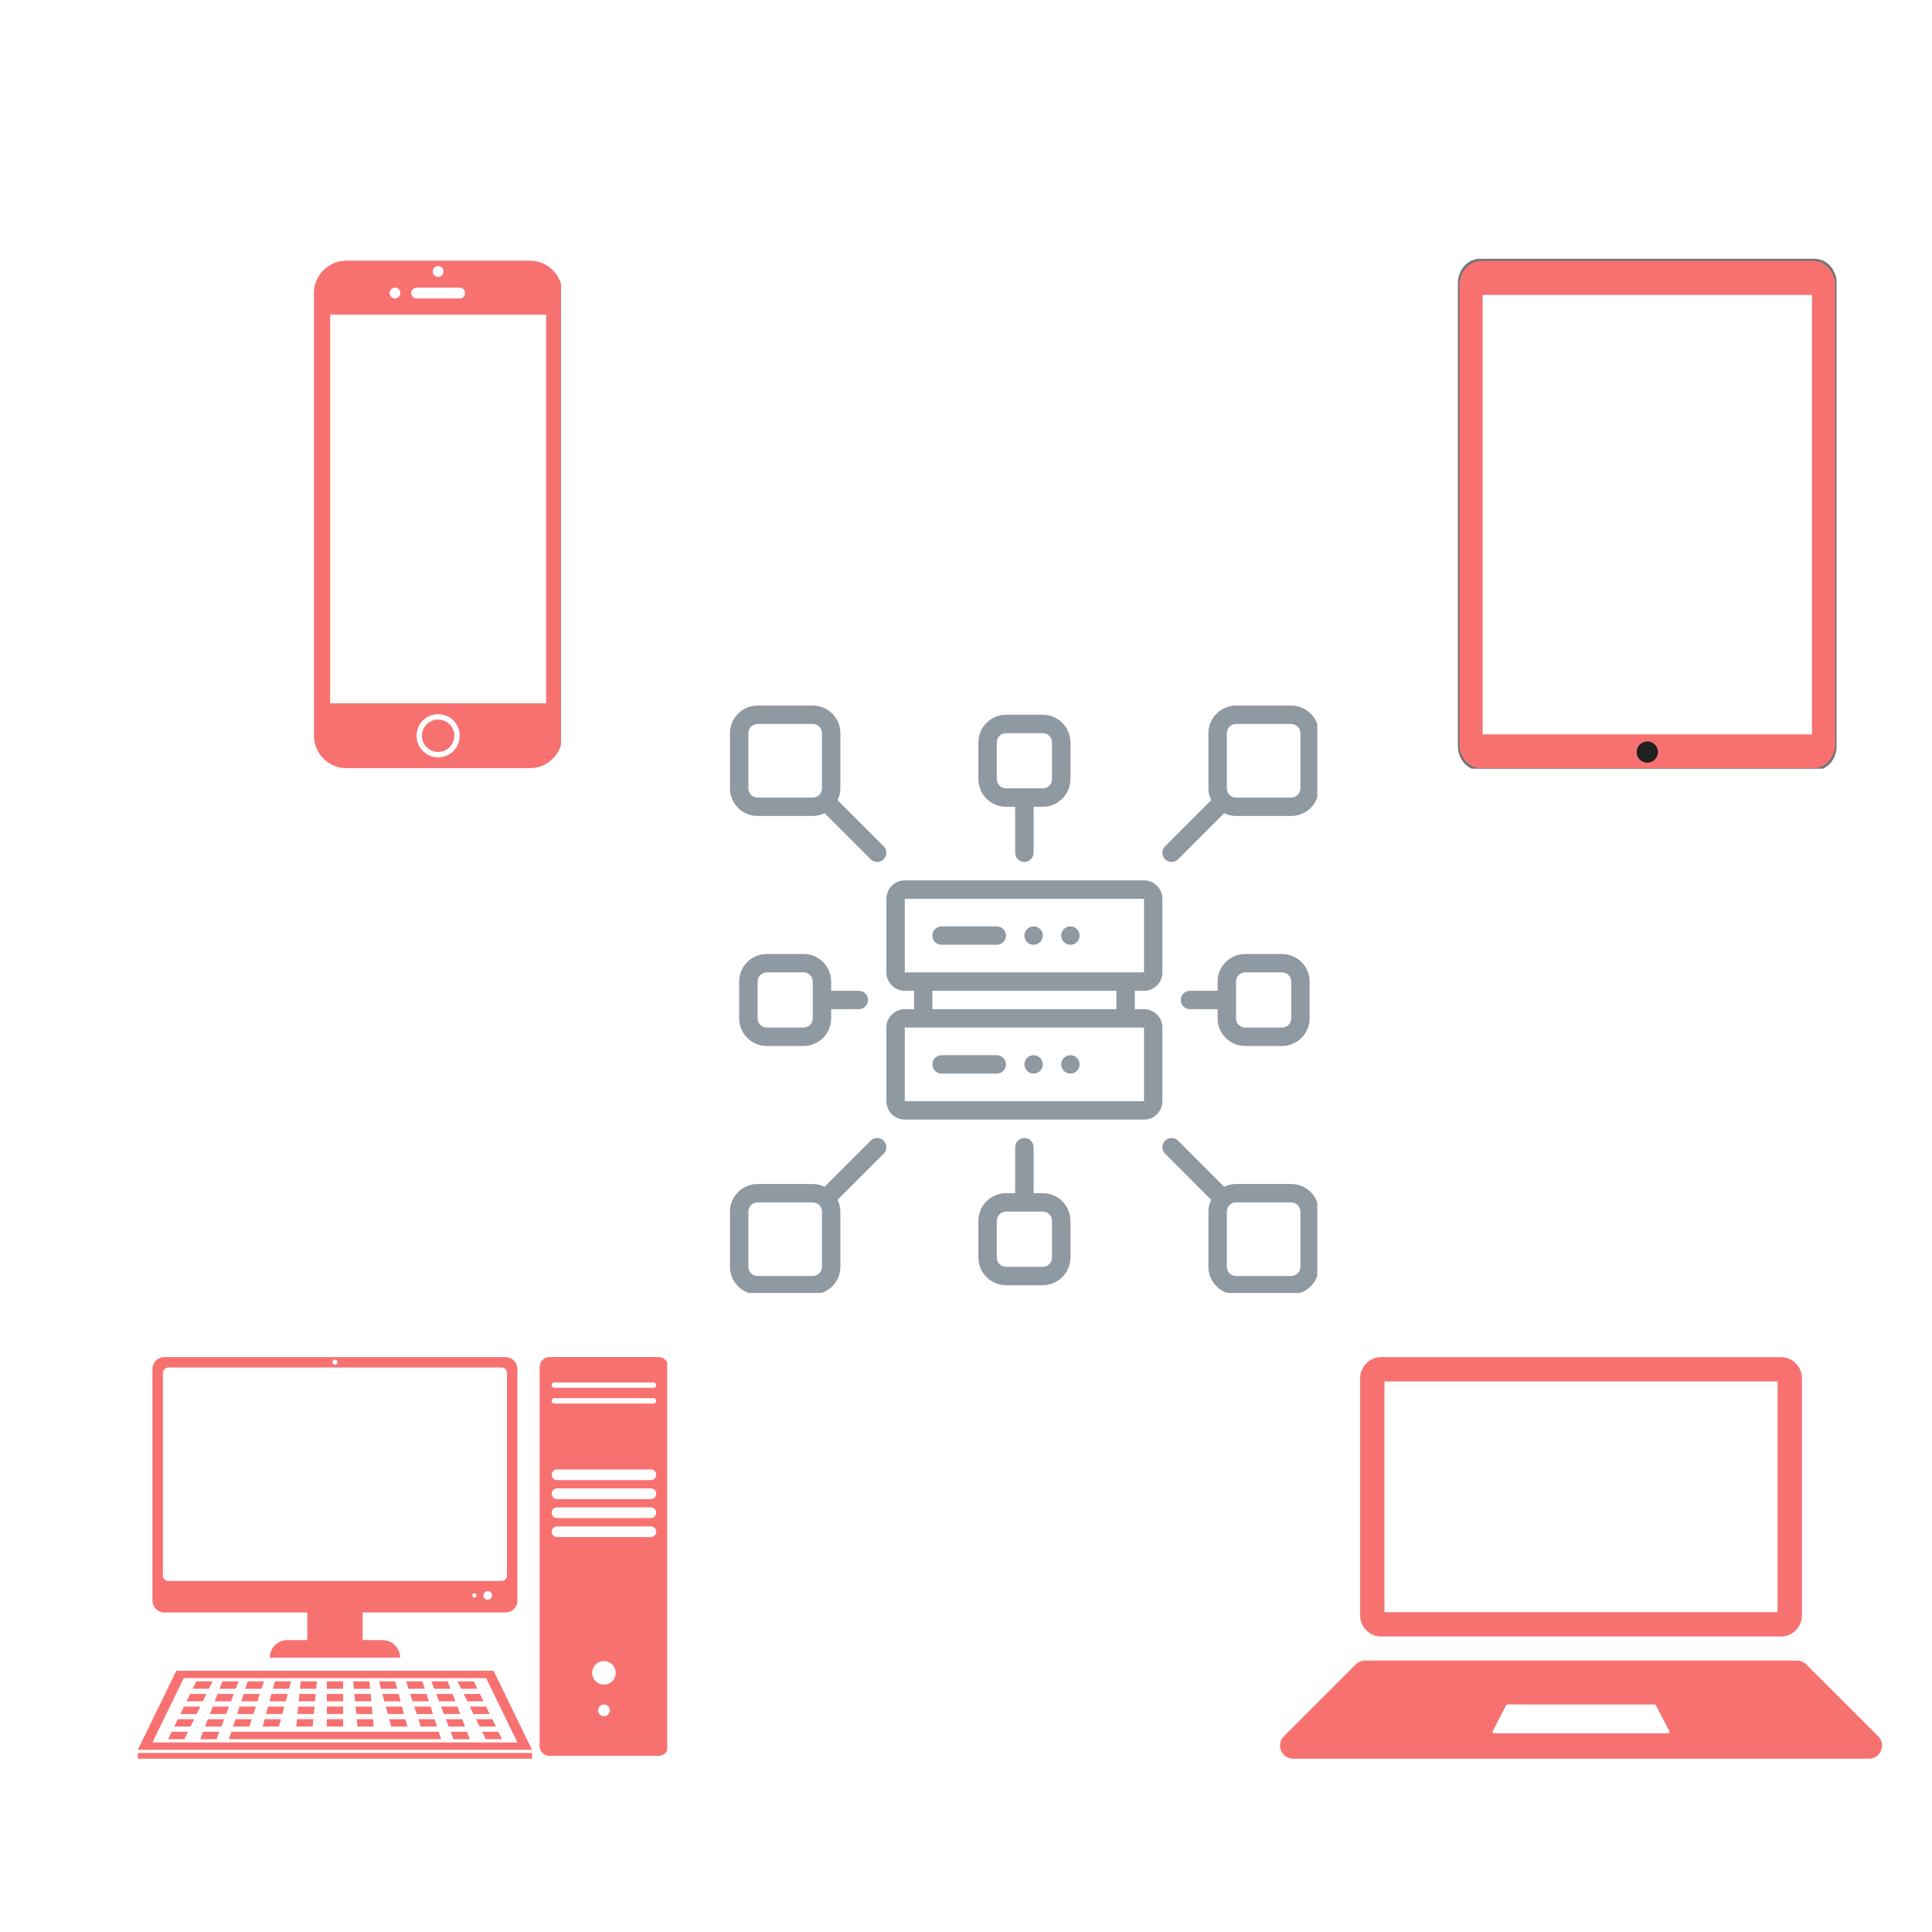
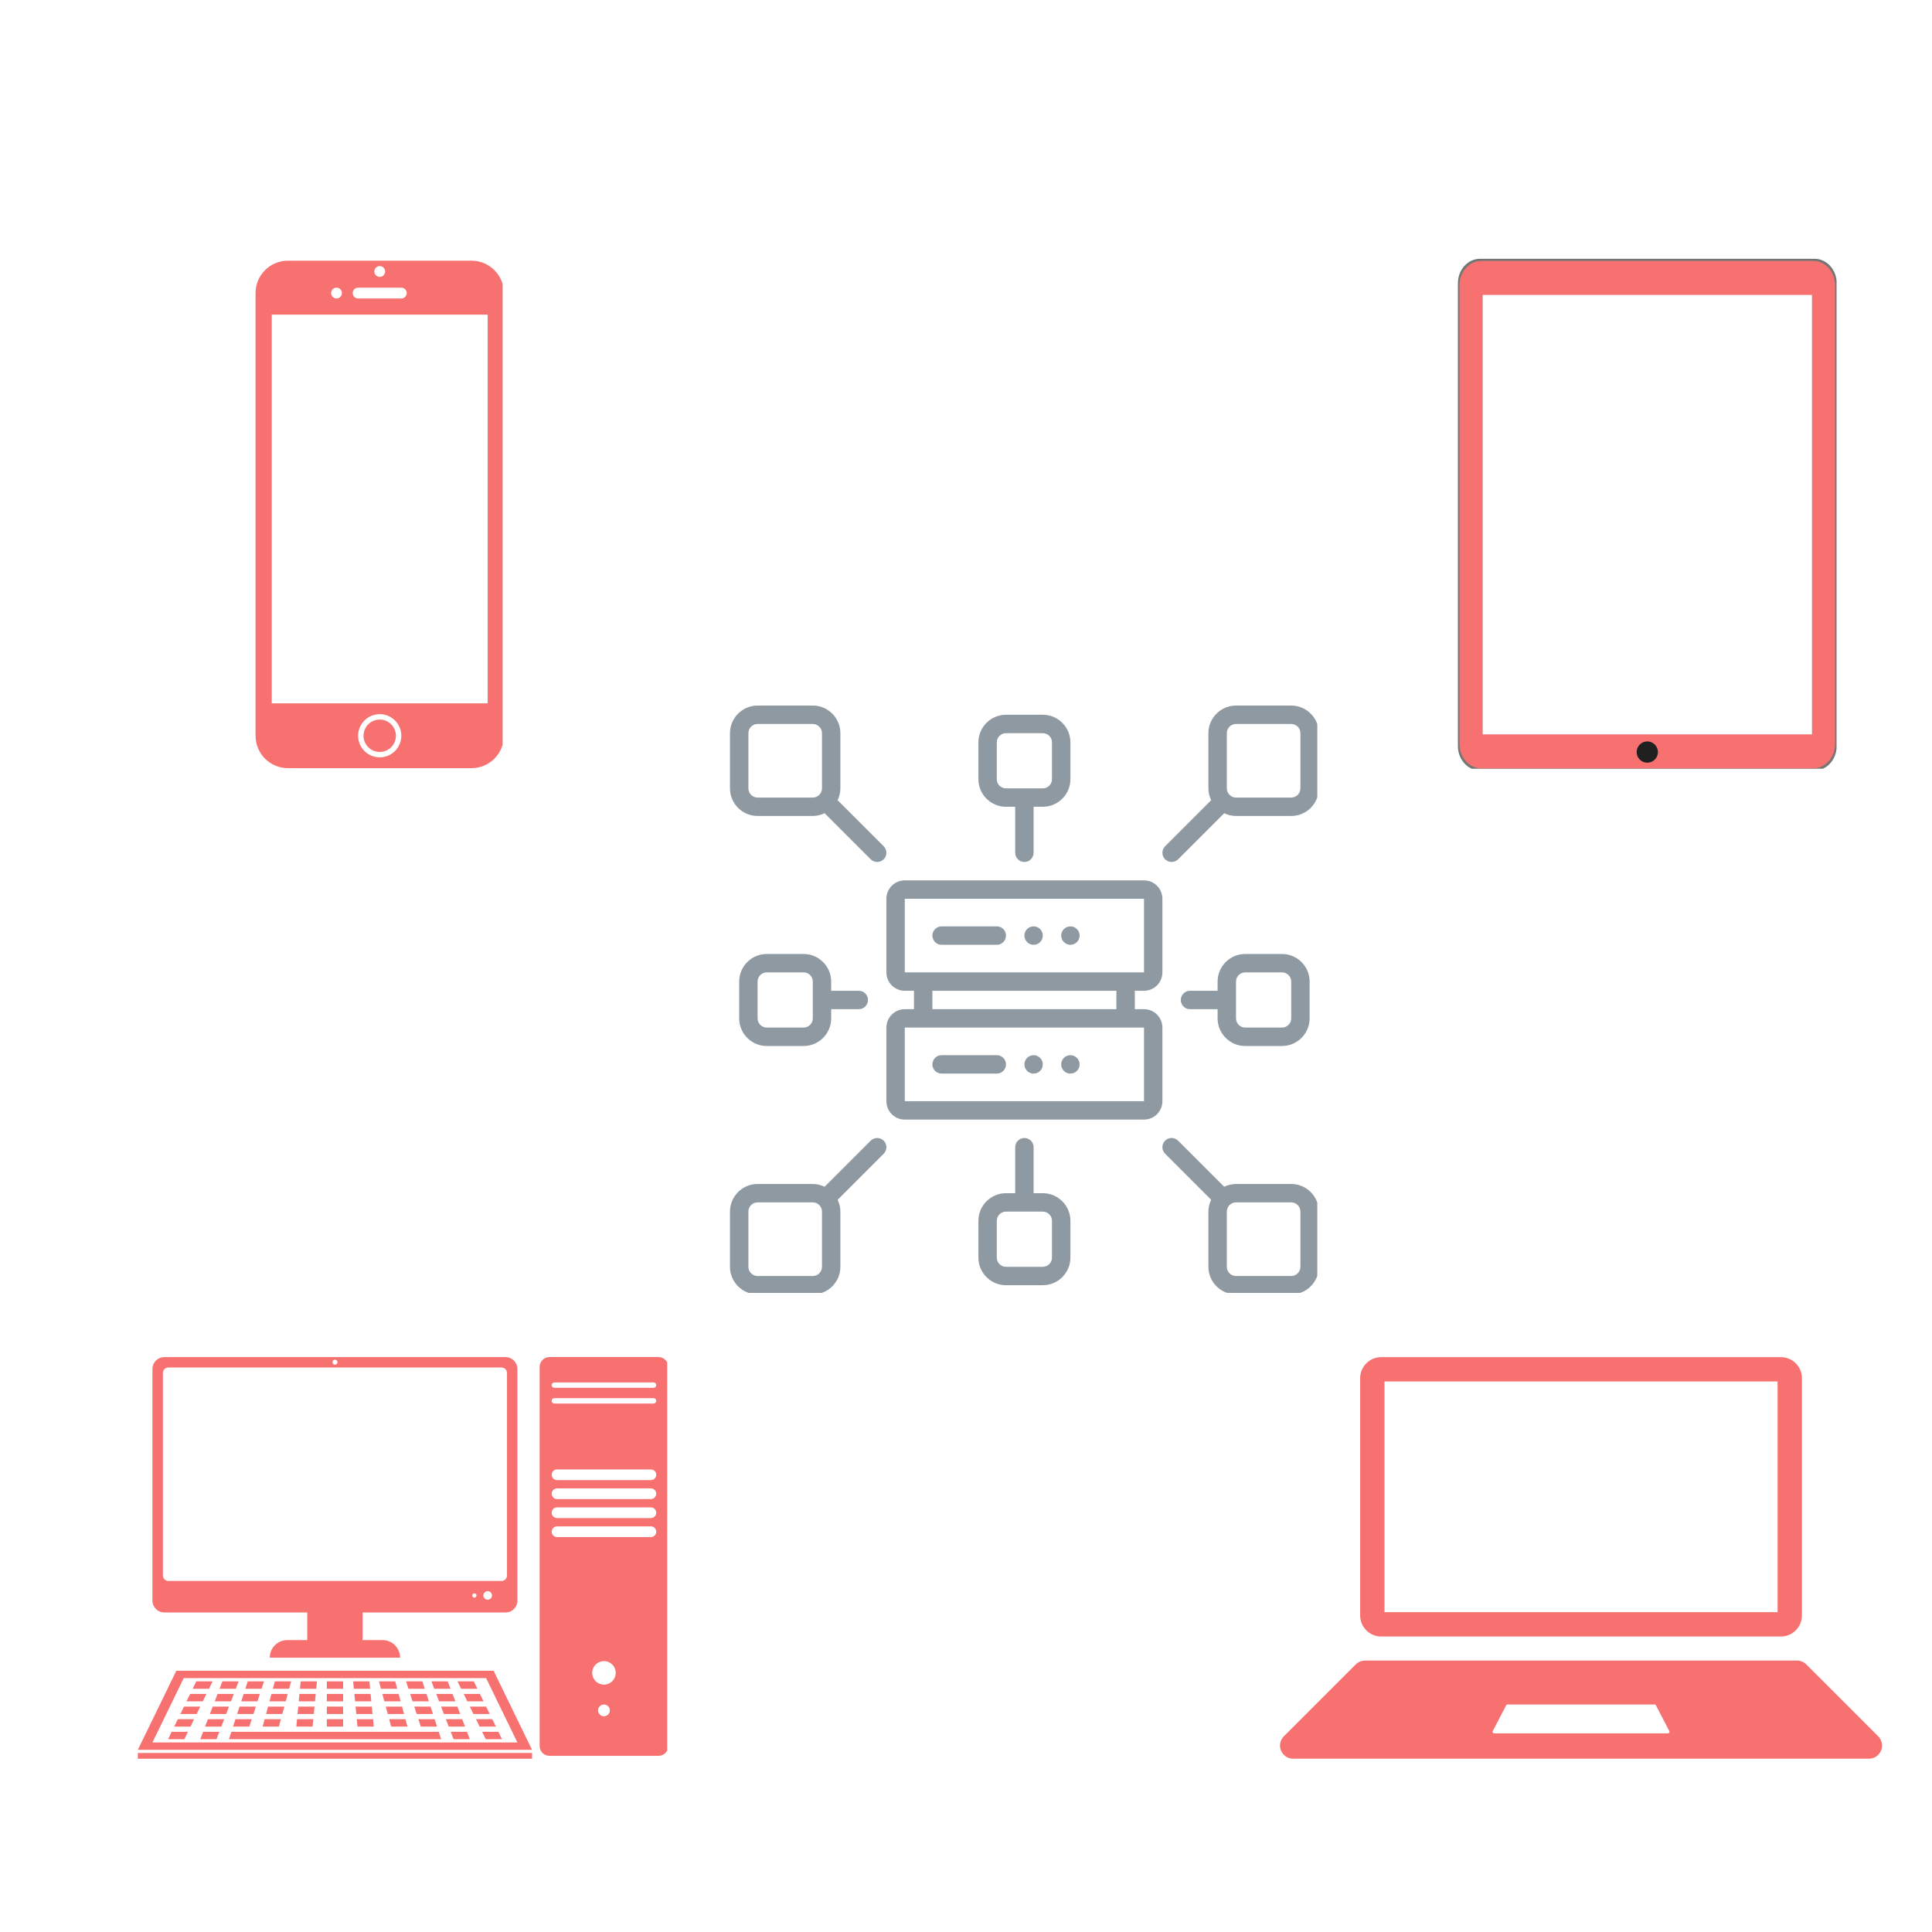
<svg xmlns="http://www.w3.org/2000/svg" width="500" zoomAndPan="magnify" viewBox="0 0 375 375" height="500" preserveAspectRatio="xMidYMid meet" version="1.0">
  <defs>
-     <clipPath id="b339b49dbb">
+     <clipPath id="5ba8b19c1f">
      <path d="M 248.453 322.078 L 365.301 322.078 L 365.301 341.359 L 248.453 341.359 Z M 248.453 322.078 " clip-rule="nonzero" />
    </clipPath>
-     <clipPath id="903072b20a">
+     <clipPath id="c15771f3ea">
      <path d="M 264 263.391 L 350 263.391 L 350 318 L 264 318 Z M 264 263.391 " clip-rule="nonzero" />
    </clipPath>
-     <clipPath id="e52092196c">
-       <path d="M 60.898 50.215 L 108.898 50.215 L 108.898 149.215 L 60.898 149.215 Z M 60.898 50.215 " clip-rule="nonzero" />
+     <clipPath id="713362d0f2">
+       <path d="M 49.559 50.215 L 97.559 50.215 L 97.559 149.215 L 49.559 149.215 Z M 49.559 50.215 " clip-rule="nonzero" />
    </clipPath>
-     <clipPath id="0180757bad">
+     <clipPath id="c7f6f37c8d">
      <path d="M 282.977 50.215 L 356.477 50.215 L 356.477 149.215 L 282.977 149.215 Z M 282.977 50.215 " clip-rule="nonzero" />
    </clipPath>
-     <clipPath id="5cf38b460d">
+     <clipPath id="29a6ec9478">
      <path d="M 283 50.215 L 356.477 50.215 L 356.477 149.215 L 283 149.215 Z M 283 50.215 " clip-rule="nonzero" />
    </clipPath>
-     <clipPath id="eb059f605c">
+     <clipPath id="e267e770b5">
      <path d="M 29 263.391 L 101 263.391 L 101 322 L 29 322 Z M 29 263.391 " clip-rule="nonzero" />
    </clipPath>
-     <clipPath id="cf0f51c690">
+     <clipPath id="c37ef9ecb7">
      <path d="M 26.754 324 L 104 324 L 104 340 L 26.754 340 Z M 26.754 324 " clip-rule="nonzero" />
    </clipPath>
-     <clipPath id="3834ccedd8">
+     <clipPath id="2d5c0ba481">
      <path d="M 26.754 340 L 104 340 L 104 341.391 L 26.754 341.391 Z M 26.754 340 " clip-rule="nonzero" />
    </clipPath>
-     <clipPath id="1313a7d221">
+     <clipPath id="5a87eee6d5">
      <path d="M 104 263.391 L 129.504 263.391 L 129.504 341 L 104 341 Z M 104 263.391 " clip-rule="nonzero" />
    </clipPath>
-     <clipPath id="e318bc32f4">
+     <clipPath id="7ac624c8f3">
      <path d="M 141.688 136.949 L 173 136.949 L 173 168 L 141.688 168 Z M 141.688 136.949 " clip-rule="nonzero" />
    </clipPath>
-     <clipPath id="be0f9b0e51">
+     <clipPath id="486ffd96b3">
      <path d="M 225 136.949 L 255.688 136.949 L 255.688 168 L 225 168 Z M 225 136.949 " clip-rule="nonzero" />
    </clipPath>
-     <clipPath id="c1a5299ab3">
+     <clipPath id="498eca2a7b">
      <path d="M 225 220 L 255.688 220 L 255.688 250.949 L 225 250.949 Z M 225 220 " clip-rule="nonzero" />
    </clipPath>
-     <clipPath id="421d0ebcc5">
+     <clipPath id="4f00a042cf">
      <path d="M 141.688 220 L 173 220 L 173 250.949 L 141.688 250.949 Z M 141.688 220 " clip-rule="nonzero" />
    </clipPath>
  </defs>
-   <g clip-path="url(#b339b49dbb)">
+   <g clip-path="url(#5ba8b19c1f)">
    <path fill="#f87171" d="M 323.738 336.449 L 290.02 336.449 C 289.789 336.449 289.641 336.207 289.746 336 L 292.34 331.004 C 292.395 330.902 292.5 330.836 292.617 330.836 L 321.141 330.836 C 321.258 330.836 321.363 330.902 321.414 331.004 L 324.012 336 C 324.117 336.207 323.969 336.449 323.738 336.449 Z M 364.559 337.016 L 350.594 323.055 C 350.117 322.578 349.473 322.312 348.797 322.312 L 264.961 322.312 C 264.285 322.312 263.637 322.578 263.16 323.055 L 249.199 337.016 C 248.723 337.496 248.453 338.141 248.453 338.816 C 248.453 340.219 249.594 341.359 250.996 341.359 L 362.762 341.359 C 364.164 341.359 365.301 340.219 365.301 338.816 C 365.301 338.141 365.035 337.496 364.559 337.016 " fill-opacity="1" fill-rule="nonzero" />
  </g>
-   <g clip-path="url(#903072b20a)">
+   <g clip-path="url(#c15771f3ea)">
    <path fill="#f87171" d="M 345.672 263.418 L 268.086 263.418 C 265.84 263.418 264.004 265.258 264.004 267.5 L 264.004 313.562 C 264.004 315.809 265.84 317.645 268.086 317.645 L 345.672 317.645 C 347.918 317.645 349.754 315.809 349.754 313.562 L 349.754 267.5 C 349.754 265.258 347.918 263.418 345.672 263.418 Z M 345.027 268.145 L 345.027 312.922 L 268.727 312.922 L 268.727 268.145 L 345.027 268.145 " fill-opacity="1" fill-rule="nonzero" />
  </g>
-   <g clip-path="url(#e52092196c)">
-     <path fill="#f87171" d="M 102.855 149.098 L 67.23 149.098 C 63.758 149.098 60.941 146.281 60.941 142.809 L 60.941 56.883 C 60.941 53.41 63.758 50.598 67.23 50.598 L 102.855 50.598 C 106.328 50.598 109.145 53.41 109.145 56.883 L 109.145 142.809 C 109.145 146.281 106.328 149.098 102.855 149.098 Z M 85.043 147 C 87.359 147 89.234 145.125 89.234 142.809 C 89.234 140.496 87.359 138.617 85.043 138.617 C 82.727 138.617 80.852 140.496 80.852 142.809 C 80.852 145.125 82.727 147 85.043 147 Z M 76.66 55.836 C 76.082 55.836 75.613 56.305 75.613 56.883 C 75.613 57.461 76.082 57.934 76.66 57.934 C 77.238 57.934 77.707 57.465 77.707 56.883 C 77.707 56.305 77.238 55.836 76.66 55.836 Z M 85.043 51.645 C 84.465 51.645 83.996 52.113 83.996 52.691 C 83.996 53.27 84.465 53.742 85.043 53.742 C 85.621 53.742 86.09 53.273 86.09 52.691 C 86.09 52.113 85.621 51.645 85.043 51.645 Z M 89.234 55.836 L 80.852 55.836 C 80.273 55.836 79.805 56.305 79.805 56.883 C 79.805 57.461 80.273 57.934 80.852 57.934 L 89.234 57.934 C 89.812 57.934 90.281 57.465 90.281 56.883 C 90.281 56.305 89.812 55.836 89.234 55.836 Z M 106 61.074 L 64.086 61.074 L 64.086 136.523 L 106 136.523 Z M 85.043 139.668 C 86.777 139.668 88.188 141.074 88.188 142.809 C 88.188 144.547 86.777 145.953 85.043 145.953 C 83.309 145.953 81.898 144.547 81.898 142.809 C 81.898 141.074 83.309 139.668 85.043 139.668 Z M 85.043 139.668 " fill-opacity="1" fill-rule="evenodd" />
+   <g clip-path="url(#713362d0f2)">
+     <path fill="#f87171" d="M 91.516 149.098 L 55.887 149.098 C 52.414 149.098 49.602 146.281 49.602 142.809 L 49.602 56.883 C 49.602 53.41 52.414 50.598 55.887 50.598 L 91.516 50.598 C 94.988 50.598 97.805 53.41 97.805 56.883 L 97.805 142.809 C 97.801 146.281 94.988 149.098 91.516 149.098 Z M 73.703 147 C 76.016 147 77.895 145.125 77.895 142.809 C 77.895 140.496 76.016 138.617 73.703 138.617 C 71.387 138.617 69.512 140.496 69.512 142.809 C 69.512 145.125 71.387 147 73.703 147 Z M 65.32 55.836 C 64.738 55.836 64.27 56.305 64.27 56.883 C 64.27 57.461 64.738 57.934 65.32 57.934 C 65.895 57.934 66.367 57.465 66.367 56.883 C 66.367 56.305 65.898 55.836 65.32 55.836 Z M 73.703 51.645 C 73.125 51.645 72.656 52.113 72.656 52.691 C 72.656 53.27 73.125 53.742 73.703 53.742 C 74.281 53.742 74.75 53.273 74.75 52.691 C 74.75 52.113 74.281 51.645 73.703 51.645 Z M 77.895 55.836 L 69.508 55.836 C 68.93 55.836 68.461 56.305 68.461 56.883 C 68.461 57.461 68.93 57.934 69.508 57.934 L 77.895 57.934 C 78.473 57.934 78.941 57.465 78.941 56.883 C 78.941 56.305 78.473 55.836 77.895 55.836 Z M 94.66 61.074 L 52.746 61.074 L 52.746 136.523 L 94.66 136.523 Z M 73.703 139.668 C 75.438 139.668 76.848 141.074 76.848 142.809 C 76.848 144.547 75.438 145.953 73.703 145.953 C 71.965 145.953 70.559 144.547 70.559 142.809 C 70.559 141.074 71.965 139.668 73.703 139.668 Z M 73.703 139.668 " fill-opacity="1" fill-rule="evenodd" />
  </g>
-   <g clip-path="url(#0180757bad)">
+   <g clip-path="url(#c7f6f37c8d)">
    <path fill="#757575" d="M 352.203 50.227 L 287.273 50.227 C 284.898 50.227 282.977 52.355 282.977 54.98 L 282.977 144.801 C 282.977 147.426 284.898 149.555 287.273 149.555 L 352.203 149.555 C 354.574 149.555 356.5 147.426 356.5 144.801 L 356.5 54.98 C 356.5 52.355 354.574 50.227 352.203 50.227 Z M 351.727 142.473 C 351.727 143.824 350.738 144.918 349.516 144.918 L 289.961 144.918 C 288.738 144.918 287.746 143.824 287.746 142.473 L 287.746 57.312 C 287.746 55.961 288.738 54.863 289.961 54.863 L 349.516 54.863 C 350.738 54.863 351.727 55.961 351.727 57.312 Z M 351.727 142.473 " fill-opacity="1" fill-rule="nonzero" />
  </g>
-   <g clip-path="url(#5cf38b460d)">
+   <g clip-path="url(#29a6ec9478)">
    <path fill="#f87171" d="M 351.93 50.645 L 287.543 50.645 C 285.191 50.645 283.285 52.758 283.285 55.359 L 283.285 144.426 C 283.285 147.027 285.191 149.137 287.543 149.137 L 351.93 149.137 C 354.285 149.137 356.191 147.027 356.191 144.426 L 356.191 55.359 C 356.191 52.754 354.285 50.645 351.93 50.645 Z M 351.727 142.543 L 287.75 142.543 L 287.75 57.238 L 351.727 57.238 Z M 351.727 142.543 " fill-opacity="1" fill-rule="nonzero" />
  </g>
  <path fill="#212021" d="M 321.805 145.973 C 321.805 146.246 321.75 146.512 321.645 146.766 C 321.543 147.02 321.391 147.242 321.199 147.434 C 321.004 147.629 320.781 147.777 320.527 147.883 C 320.273 147.988 320.012 148.039 319.738 148.039 C 319.465 148.039 319.199 147.988 318.945 147.883 C 318.695 147.777 318.469 147.629 318.277 147.434 C 318.082 147.242 317.934 147.02 317.828 146.766 C 317.723 146.512 317.672 146.246 317.672 145.973 C 317.672 145.699 317.723 145.438 317.828 145.184 C 317.934 144.93 318.082 144.707 318.277 144.512 C 318.469 144.32 318.695 144.172 318.945 144.066 C 319.199 143.961 319.465 143.906 319.738 143.906 C 320.012 143.906 320.273 143.961 320.527 144.066 C 320.781 144.172 321.004 144.32 321.199 144.512 C 321.391 144.707 321.543 144.93 321.645 145.184 C 321.75 145.438 321.805 145.699 321.805 145.973 Z M 321.805 145.973 " fill-opacity="1" fill-rule="nonzero" />
-   <g clip-path="url(#eb059f605c)">
+   <g clip-path="url(#e267e770b5)">
    <path fill="#f87171" d="M 31.895 312.984 L 59.637 312.984 L 59.637 318.34 L 55.77 318.34 C 53.891 318.34 52.363 319.863 52.363 321.746 L 77.656 321.746 C 77.656 319.863 76.129 318.34 74.246 318.34 L 70.383 318.34 L 70.383 312.984 L 98.125 312.984 C 99.398 312.984 100.426 311.953 100.426 310.684 L 100.426 265.715 C 100.426 264.441 99.398 263.414 98.125 263.414 L 31.895 263.414 C 30.621 263.414 29.59 264.441 29.59 265.715 L 29.59 310.684 C 29.59 311.945 30.621 312.984 31.895 312.984 Z M 92.078 310.094 C 91.844 310.094 91.668 309.906 91.668 309.68 C 91.668 309.457 91.855 309.27 92.078 309.27 C 92.305 309.27 92.488 309.457 92.488 309.68 C 92.488 309.906 92.312 310.094 92.078 310.094 Z M 94.66 310.504 C 94.203 310.504 93.828 310.129 93.828 309.672 C 93.828 309.211 94.203 308.84 94.66 308.84 C 95.121 308.84 95.496 309.211 95.496 309.672 C 95.496 310.129 95.121 310.504 94.66 310.504 Z M 65.02 263.91 C 65.289 263.91 65.504 264.125 65.504 264.395 C 65.504 264.668 65.289 264.883 65.02 264.883 C 64.746 264.883 64.531 264.668 64.531 264.395 C 64.531 264.125 64.746 263.91 65.02 263.91 Z M 31.621 266.492 C 31.621 265.902 32.098 265.434 32.68 265.434 L 97.348 265.434 C 97.938 265.434 98.406 265.914 98.406 266.492 L 98.406 305.805 C 98.406 306.395 97.93 306.863 97.348 306.863 L 32.68 306.863 C 32.09 306.863 31.621 306.387 31.621 305.805 Z M 31.621 266.492 " fill-opacity="1" fill-rule="nonzero" />
  </g>
-   <g clip-path="url(#cf0f51c690)">
+   <g clip-path="url(#c37ef9ecb7)">
    <path fill="#f87171" d="M 34.223 324.293 L 26.754 339.641 L 103.273 339.641 L 95.805 324.293 Z M 29.59 338.211 L 35.664 325.715 L 94.352 325.715 L 100.426 338.211 Z M 29.59 338.211 " fill-opacity="1" fill-rule="nonzero" />
  </g>
  <path fill="#f87171" d="M 41.262 326.352 L 38.098 326.352 L 37.398 327.793 L 40.559 327.793 Z M 41.262 326.352 " fill-opacity="1" fill-rule="nonzero" />
  <path fill="#f87171" d="M 40.062 328.793 L 36.91 328.793 L 36.199 330.234 L 39.363 330.234 Z M 40.062 328.793 " fill-opacity="1" fill-rule="nonzero" />
  <path fill="#f87171" d="M 35.711 331.246 L 35.012 332.688 L 38.164 332.688 L 38.875 331.246 Z M 35.711 331.246 " fill-opacity="1" fill-rule="nonzero" />
  <path fill="#f87171" d="M 33.812 335.129 L 36.977 335.129 L 37.676 333.688 L 34.516 333.688 Z M 33.812 335.129 " fill-opacity="1" fill-rule="nonzero" />
  <path fill="#f87171" d="M 32.625 337.582 L 35.777 337.582 L 36.48 336.141 L 33.324 336.141 Z M 32.625 337.582 " fill-opacity="1" fill-rule="nonzero" />
  <path fill="#f87171" d="M 46.316 326.352 L 43.164 326.352 L 42.609 327.793 L 45.766 327.793 Z M 46.316 326.352 " fill-opacity="1" fill-rule="nonzero" />
  <path fill="#f87171" d="M 45.383 328.793 L 42.227 328.793 L 41.676 330.234 L 44.84 330.234 Z M 45.383 328.793 " fill-opacity="1" fill-rule="nonzero" />
  <path fill="#f87171" d="M 41.289 331.246 L 40.738 332.688 L 43.902 332.688 L 44.453 331.246 Z M 41.289 331.246 " fill-opacity="1" fill-rule="nonzero" />
  <path fill="#f87171" d="M 39.801 335.129 L 42.965 335.129 L 43.52 333.688 L 40.355 333.688 Z M 39.801 335.129 " fill-opacity="1" fill-rule="nonzero" />
  <path fill="#f87171" d="M 38.875 337.582 L 42.031 337.582 L 42.582 336.141 L 39.418 336.141 Z M 38.875 337.582 " fill-opacity="1" fill-rule="nonzero" />
  <path fill="#f87171" d="M 51.242 326.352 L 48.086 326.352 L 47.617 327.793 L 50.773 327.793 Z M 51.242 326.352 " fill-opacity="1" fill-rule="nonzero" />
  <path fill="#f87171" d="M 50.445 328.793 L 47.289 328.793 L 46.824 330.234 L 49.977 330.234 Z M 50.445 328.793 " fill-opacity="1" fill-rule="nonzero" />
  <path fill="#f87171" d="M 49.191 332.688 L 49.66 331.246 L 46.496 331.246 L 46.027 332.688 Z M 49.191 332.688 " fill-opacity="1" fill-rule="nonzero" />
  <path fill="#f87171" d="M 45.23 335.129 L 48.395 335.129 L 48.863 333.688 L 45.699 333.688 Z M 45.23 335.129 " fill-opacity="1" fill-rule="nonzero" />
  <path fill="#f87171" d="M 56.512 326.352 L 53.348 326.352 L 52.961 327.793 L 56.117 327.793 Z M 56.512 326.352 " fill-opacity="1" fill-rule="nonzero" />
  <path fill="#f87171" d="M 55.844 328.793 L 52.691 328.793 L 52.297 330.234 L 55.461 330.234 Z M 55.844 328.793 " fill-opacity="1" fill-rule="nonzero" />
  <path fill="#f87171" d="M 55.191 331.246 L 52.027 331.246 L 51.645 332.688 L 54.797 332.688 Z M 55.191 331.246 " fill-opacity="1" fill-rule="nonzero" />
  <path fill="#f87171" d="M 54.133 335.129 L 54.527 333.688 L 51.363 333.688 L 50.977 335.129 Z M 54.133 335.129 " fill-opacity="1" fill-rule="nonzero" />
  <path fill="#f87171" d="M 61.52 326.352 L 58.355 326.352 L 58.223 327.793 L 61.379 327.793 Z M 61.52 326.352 " fill-opacity="1" fill-rule="nonzero" />
  <path fill="#f87171" d="M 61.285 328.793 L 58.121 328.793 L 57.988 330.234 L 61.145 330.234 Z M 61.285 328.793 " fill-opacity="1" fill-rule="nonzero" />
  <path fill="#f87171" d="M 61.051 331.246 L 57.887 331.246 L 57.754 332.688 L 60.91 332.688 Z M 61.051 331.246 " fill-opacity="1" fill-rule="nonzero" />
  <path fill="#f87171" d="M 60.816 333.688 L 57.652 333.688 L 57.52 335.129 L 60.676 335.129 Z M 60.816 333.688 " fill-opacity="1" fill-rule="nonzero" />
  <path fill="#f87171" d="M 63.438 326.352 L 66.602 326.352 L 66.602 327.793 L 63.438 327.793 Z M 63.438 326.352 " fill-opacity="1" fill-rule="nonzero" />
  <path fill="#f87171" d="M 63.438 328.793 L 66.602 328.793 L 66.602 330.234 L 63.438 330.234 Z M 63.438 328.793 " fill-opacity="1" fill-rule="nonzero" />
  <path fill="#f87171" d="M 63.438 331.246 L 66.602 331.246 L 66.602 332.688 L 63.438 332.688 Z M 63.438 331.246 " fill-opacity="1" fill-rule="nonzero" />
  <path fill="#f87171" d="M 63.438 333.688 L 66.602 333.688 L 66.602 335.129 L 63.438 335.129 Z M 63.438 333.688 " fill-opacity="1" fill-rule="nonzero" />
  <path fill="#f87171" d="M 92.668 327.793 L 91.965 326.352 L 88.801 326.352 L 89.504 327.793 Z M 92.668 327.793 " fill-opacity="1" fill-rule="nonzero" />
  <path fill="#f87171" d="M 90.703 330.234 L 93.855 330.234 L 93.156 328.793 L 90 328.793 Z M 90.703 330.234 " fill-opacity="1" fill-rule="nonzero" />
  <path fill="#f87171" d="M 91.188 331.246 L 91.891 332.688 L 95.055 332.688 L 94.352 331.246 Z M 91.188 331.246 " fill-opacity="1" fill-rule="nonzero" />
  <path fill="#f87171" d="M 93.09 335.129 L 96.254 335.129 L 95.551 333.688 L 92.387 333.688 Z M 93.09 335.129 " fill-opacity="1" fill-rule="nonzero" />
  <path fill="#f87171" d="M 94.289 337.582 L 97.441 337.582 L 96.738 336.141 L 93.586 336.141 Z M 94.289 337.582 " fill-opacity="1" fill-rule="nonzero" />
  <path fill="#f87171" d="M 87.453 327.793 L 86.902 326.352 L 83.746 326.352 L 84.289 327.793 Z M 87.453 327.793 " fill-opacity="1" fill-rule="nonzero" />
  <path fill="#f87171" d="M 85.227 330.234 L 88.391 330.234 L 87.84 328.793 L 84.676 328.793 Z M 85.227 330.234 " fill-opacity="1" fill-rule="nonzero" />
  <path fill="#f87171" d="M 88.773 331.246 L 85.609 331.246 L 86.164 332.688 L 89.328 332.688 Z M 88.773 331.246 " fill-opacity="1" fill-rule="nonzero" />
  <path fill="#f87171" d="M 89.711 333.688 L 86.547 333.688 L 87.098 335.129 L 90.254 335.129 Z M 89.711 333.688 " fill-opacity="1" fill-rule="nonzero" />
  <path fill="#f87171" d="M 87.484 336.141 L 88.035 337.582 L 91.188 337.582 L 90.645 336.141 Z M 87.484 336.141 " fill-opacity="1" fill-rule="nonzero" />
  <path fill="#f87171" d="M 82.445 327.793 L 81.98 326.352 L 78.824 326.352 L 79.281 327.793 Z M 82.445 327.793 " fill-opacity="1" fill-rule="nonzero" />
  <path fill="#f87171" d="M 80.078 330.234 L 83.242 330.234 L 82.773 328.793 L 79.609 328.793 Z M 80.078 330.234 " fill-opacity="1" fill-rule="nonzero" />
  <path fill="#f87171" d="M 80.875 332.688 L 84.039 332.688 L 83.57 331.246 L 80.406 331.246 Z M 80.875 332.688 " fill-opacity="1" fill-rule="nonzero" />
  <path fill="#f87171" d="M 81.203 333.688 L 81.672 335.129 L 84.832 335.129 L 84.367 333.688 Z M 81.203 333.688 " fill-opacity="1" fill-rule="nonzero" />
  <path fill="#f87171" d="M 85.066 336.141 L 44.902 336.141 L 44.434 337.582 L 85.621 337.582 L 85.152 336.141 Z M 85.066 336.141 " fill-opacity="1" fill-rule="nonzero" />
  <path fill="#f87171" d="M 77.102 327.793 L 76.711 326.352 L 73.555 326.352 L 73.938 327.793 Z M 77.102 327.793 " fill-opacity="1" fill-rule="nonzero" />
  <path fill="#f87171" d="M 74.602 330.234 L 77.766 330.234 L 77.375 328.793 L 74.211 328.793 Z M 74.602 330.234 " fill-opacity="1" fill-rule="nonzero" />
  <path fill="#f87171" d="M 75.27 332.688 L 78.422 332.688 L 78.039 331.246 L 74.875 331.246 Z M 75.27 332.688 " fill-opacity="1" fill-rule="nonzero" />
  <path fill="#f87171" d="M 75.922 335.129 L 79.086 335.129 L 78.695 333.688 L 75.539 333.688 Z M 75.922 335.129 " fill-opacity="1" fill-rule="nonzero" />
  <path fill="#f87171" d="M 71.844 327.793 L 71.703 326.352 L 68.547 326.352 L 68.68 327.793 Z M 71.844 327.793 " fill-opacity="1" fill-rule="nonzero" />
  <path fill="#f87171" d="M 68.922 330.234 L 72.074 330.234 L 71.934 328.793 L 68.781 328.793 Z M 68.922 330.234 " fill-opacity="1" fill-rule="nonzero" />
  <path fill="#f87171" d="M 69.156 332.688 L 72.309 332.688 L 72.168 331.246 L 69.016 331.246 Z M 69.156 332.688 " fill-opacity="1" fill-rule="nonzero" />
  <path fill="#f87171" d="M 69.391 335.129 L 72.543 335.129 L 72.414 333.688 L 69.25 333.688 Z M 69.391 335.129 " fill-opacity="1" fill-rule="nonzero" />
-   <g clip-path="url(#3834ccedd8)">
+   <g clip-path="url(#2d5c0ba481)">
    <path fill="#f87171" d="M 26.754 340.25 L 103.273 340.25 L 103.273 341.375 L 26.754 341.375 Z M 26.754 340.25 " fill-opacity="1" fill-rule="nonzero" />
  </g>
-   <g clip-path="url(#1313a7d221)">
+   <g clip-path="url(#5a87eee6d5)">
    <path fill="#f87171" d="M 127.816 263.402 L 106.645 263.402 C 105.594 263.402 104.742 264.258 104.742 265.305 L 104.742 338.902 C 104.742 339.949 105.594 340.805 106.645 340.805 L 127.816 340.805 C 128.863 340.805 129.715 339.949 129.715 338.902 L 129.715 265.312 C 129.715 264.258 128.863 263.402 127.816 263.402 Z M 117.23 333.129 C 116.602 333.129 116.086 332.613 116.086 331.984 C 116.086 331.359 116.602 330.844 117.23 330.844 C 117.855 330.844 118.371 331.359 118.371 331.984 C 118.371 332.613 117.855 333.129 117.23 333.129 Z M 117.23 326.988 C 115.965 326.988 114.945 325.969 114.945 324.703 C 114.945 323.441 115.965 322.418 117.23 322.418 C 118.492 322.418 119.512 323.441 119.512 324.703 C 119.512 325.969 118.484 326.988 117.23 326.988 Z M 126.336 298.344 L 108.121 298.344 C 107.551 298.344 107.082 297.879 107.082 297.305 C 107.082 296.734 107.551 296.266 108.121 296.266 L 126.336 296.266 C 126.906 296.266 127.375 296.734 127.375 297.305 C 127.375 297.879 126.906 298.344 126.336 298.344 Z M 126.336 294.656 L 108.121 294.656 C 107.551 294.656 107.082 294.191 107.082 293.617 C 107.082 293.047 107.551 292.578 108.121 292.578 L 126.336 292.578 C 126.906 292.578 127.375 293.047 127.375 293.617 C 127.375 294.191 126.906 294.656 126.336 294.656 Z M 126.336 290.969 L 108.121 290.969 C 107.551 290.969 107.082 290.5 107.082 289.93 C 107.082 289.359 107.551 288.891 108.121 288.891 L 126.336 288.891 C 126.906 288.891 127.375 289.359 127.375 289.93 C 127.375 290.5 126.906 290.969 126.336 290.969 Z M 126.336 287.293 L 108.121 287.293 C 107.551 287.293 107.082 286.824 107.082 286.254 C 107.082 285.68 107.551 285.215 108.121 285.215 L 126.336 285.215 C 126.906 285.215 127.375 285.68 127.375 286.254 C 127.375 286.824 126.906 287.293 126.336 287.293 Z M 126.852 272.426 L 107.598 272.426 C 107.309 272.426 107.074 272.195 107.074 271.902 C 107.074 271.613 107.309 271.379 107.598 271.379 L 126.852 271.379 C 127.141 271.379 127.375 271.613 127.375 271.902 C 127.375 272.195 127.141 272.426 126.852 272.426 Z M 126.852 269.375 L 107.598 269.375 C 107.309 269.375 107.074 269.141 107.074 268.852 C 107.074 268.562 107.309 268.328 107.598 268.328 L 126.852 268.328 C 127.141 268.328 127.375 268.562 127.375 268.852 C 127.375 269.141 127.141 269.375 126.852 269.375 Z M 126.852 269.375 " fill-opacity="1" fill-rule="nonzero" />
  </g>
  <path fill="#8e99a2" d="M 225.621 199.453 C 225.621 197.484 224.02 195.883 222.051 195.883 L 220.266 195.883 L 220.266 192.312 L 222.051 192.312 C 224.02 192.312 225.621 190.707 225.621 188.738 L 225.621 174.453 C 225.621 172.484 224.02 170.879 222.051 170.879 L 175.617 170.879 C 173.648 170.879 172.047 172.484 172.047 174.453 L 172.047 188.738 C 172.047 190.707 173.648 192.312 175.617 192.312 L 177.406 192.312 L 177.406 195.883 L 175.617 195.883 C 173.648 195.883 172.047 197.484 172.047 199.453 L 172.047 213.742 C 172.047 215.711 173.648 217.312 175.617 217.312 L 222.051 217.312 C 224.02 217.312 225.621 215.711 225.621 213.742 Z M 175.617 174.453 L 222.051 174.453 L 222.051 188.738 L 175.617 188.738 Z M 180.977 192.312 L 216.691 192.312 L 216.691 195.883 L 180.977 195.883 Z M 175.617 213.742 L 175.617 199.453 L 222.051 199.453 L 222.051 213.742 Z M 175.617 213.742 " fill-opacity="1" fill-rule="nonzero" />
  <path fill="#8e99a2" d="M 182.762 183.383 L 193.477 183.383 C 194.465 183.383 195.262 182.582 195.262 181.594 C 195.262 180.609 194.465 179.809 193.477 179.809 L 182.762 179.809 C 181.777 179.809 180.977 180.609 180.977 181.594 C 180.977 182.582 181.777 183.383 182.762 183.383 Z M 182.762 183.383 " fill-opacity="1" fill-rule="nonzero" />
  <path fill="#8e99a2" d="M 202.406 181.594 C 202.406 181.832 202.359 182.059 202.27 182.277 C 202.18 182.496 202.051 182.691 201.883 182.859 C 201.715 183.027 201.523 183.156 201.305 183.246 C 201.086 183.336 200.859 183.383 200.621 183.383 C 200.383 183.383 200.156 183.336 199.938 183.246 C 199.719 183.156 199.523 183.027 199.359 182.859 C 199.191 182.691 199.062 182.496 198.973 182.277 C 198.879 182.059 198.836 181.832 198.836 181.594 C 198.836 181.359 198.879 181.133 198.973 180.914 C 199.062 180.695 199.191 180.5 199.359 180.332 C 199.523 180.164 199.719 180.035 199.938 179.945 C 200.156 179.855 200.383 179.809 200.621 179.809 C 200.859 179.809 201.086 179.855 201.305 179.945 C 201.523 180.035 201.715 180.164 201.883 180.332 C 202.051 180.5 202.18 180.695 202.27 180.914 C 202.359 181.133 202.406 181.359 202.406 181.594 Z M 202.406 181.594 " fill-opacity="1" fill-rule="nonzero" />
  <path fill="#8e99a2" d="M 209.551 181.594 C 209.551 181.832 209.504 182.059 209.414 182.277 C 209.324 182.496 209.195 182.691 209.027 182.859 C 208.859 183.027 208.668 183.156 208.449 183.246 C 208.23 183.336 208 183.383 207.766 183.383 C 207.527 183.383 207.301 183.336 207.082 183.246 C 206.863 183.156 206.668 183.027 206.5 182.859 C 206.332 182.691 206.203 182.496 206.113 182.277 C 206.023 182.059 205.977 181.832 205.977 181.594 C 205.977 181.359 206.023 181.133 206.113 180.914 C 206.203 180.695 206.332 180.5 206.5 180.332 C 206.668 180.164 206.863 180.035 207.082 179.945 C 207.301 179.855 207.527 179.809 207.766 179.809 C 208 179.809 208.23 179.855 208.449 179.945 C 208.668 180.035 208.859 180.164 209.027 180.332 C 209.195 180.5 209.324 180.695 209.414 180.914 C 209.504 181.133 209.551 181.359 209.551 181.594 Z M 209.551 181.594 " fill-opacity="1" fill-rule="nonzero" />
  <path fill="#8e99a2" d="M 193.477 204.812 L 182.762 204.812 C 181.777 204.812 180.977 205.609 180.977 206.598 C 180.977 207.582 181.777 208.383 182.762 208.383 L 193.477 208.383 C 194.465 208.383 195.262 207.582 195.262 206.598 C 195.262 205.609 194.465 204.812 193.477 204.812 Z M 193.477 204.812 " fill-opacity="1" fill-rule="nonzero" />
  <path fill="#8e99a2" d="M 202.406 206.598 C 202.406 206.836 202.359 207.062 202.27 207.281 C 202.18 207.5 202.051 207.691 201.883 207.859 C 201.715 208.027 201.523 208.156 201.305 208.246 C 201.086 208.336 200.859 208.383 200.621 208.383 C 200.383 208.383 200.156 208.336 199.938 208.246 C 199.719 208.156 199.523 208.027 199.359 207.859 C 199.191 207.691 199.062 207.5 198.973 207.281 C 198.879 207.062 198.836 206.836 198.836 206.598 C 198.836 206.359 198.879 206.133 198.973 205.914 C 199.062 205.695 199.191 205.5 199.359 205.336 C 199.523 205.168 199.719 205.039 199.938 204.949 C 200.156 204.855 200.383 204.812 200.621 204.812 C 200.859 204.812 201.086 204.855 201.305 204.949 C 201.523 205.039 201.715 205.168 201.883 205.336 C 202.051 205.5 202.18 205.695 202.27 205.914 C 202.359 206.133 202.406 206.359 202.406 206.598 Z M 202.406 206.598 " fill-opacity="1" fill-rule="nonzero" />
  <path fill="#8e99a2" d="M 209.551 206.598 C 209.551 206.836 209.504 207.062 209.414 207.281 C 209.324 207.5 209.195 207.691 209.027 207.859 C 208.859 208.027 208.668 208.156 208.449 208.246 C 208.23 208.336 208 208.383 207.766 208.383 C 207.527 208.383 207.301 208.336 207.082 208.246 C 206.863 208.156 206.668 208.027 206.5 207.859 C 206.332 207.691 206.203 207.5 206.113 207.281 C 206.023 207.062 205.977 206.836 205.977 206.598 C 205.977 206.359 206.023 206.133 206.113 205.914 C 206.203 205.695 206.332 205.5 206.5 205.336 C 206.668 205.168 206.863 205.039 207.082 204.949 C 207.301 204.855 207.527 204.812 207.766 204.812 C 208 204.812 208.23 204.855 208.449 204.949 C 208.668 205.039 208.859 205.168 209.027 205.336 C 209.195 205.5 209.324 205.695 209.414 205.914 C 209.504 206.133 209.551 206.359 209.551 206.598 Z M 209.551 206.598 " fill-opacity="1" fill-rule="nonzero" />
-   <g clip-path="url(#e318bc32f4)">
+   <g clip-path="url(#7ac624c8f3)">
    <path fill="#8e99a2" d="M 147.047 158.379 L 157.762 158.379 C 158.586 158.379 159.359 158.176 160.059 157.84 C 160.062 157.848 160.066 157.852 160.07 157.855 L 169 166.785 C 169.348 167.133 169.805 167.309 170.262 167.309 C 170.719 167.309 171.176 167.133 171.523 166.785 C 172.223 166.086 172.223 164.957 171.523 164.258 L 162.594 155.332 C 162.59 155.328 162.586 155.324 162.578 155.32 C 162.914 154.621 163.117 153.848 163.117 153.023 L 163.117 142.309 C 163.117 139.352 160.715 136.949 157.762 136.949 L 147.047 136.949 C 144.09 136.949 141.688 139.352 141.688 142.309 L 141.688 153.023 C 141.688 155.977 144.09 158.379 147.047 158.379 Z M 145.262 142.309 C 145.262 141.324 146.062 140.523 147.047 140.523 L 157.762 140.523 C 158.746 140.523 159.547 141.324 159.547 142.309 L 159.547 153.023 C 159.547 154.008 158.746 154.809 157.762 154.809 L 147.047 154.809 C 146.062 154.809 145.262 154.008 145.262 153.023 Z M 145.262 142.309 " fill-opacity="1" fill-rule="nonzero" />
  </g>
-   <g clip-path="url(#be0f9b0e51)">
+   <g clip-path="url(#486ffd96b3)">
    <path fill="#8e99a2" d="M 250.625 136.949 L 239.91 136.949 C 236.953 136.949 234.551 139.352 234.551 142.309 L 234.551 153.023 C 234.551 153.848 234.754 154.621 235.09 155.32 C 235.086 155.324 235.078 155.328 235.074 155.332 L 226.145 164.262 C 225.449 164.957 225.449 166.09 226.145 166.785 C 226.496 167.133 226.953 167.309 227.406 167.309 C 227.863 167.309 228.32 167.133 228.672 166.785 L 237.602 157.855 C 237.605 157.852 237.605 157.848 237.609 157.84 C 238.309 158.176 239.082 158.379 239.91 158.379 L 250.625 158.379 C 253.578 158.379 255.98 155.977 255.98 153.023 L 255.98 142.309 C 255.98 139.352 253.578 136.949 250.625 136.949 Z M 252.41 153.023 C 252.41 154.008 251.609 154.809 250.625 154.809 L 239.91 154.809 C 238.922 154.809 238.125 154.008 238.125 153.023 L 238.125 142.309 C 238.125 141.324 238.922 140.523 239.91 140.523 L 250.625 140.523 C 251.609 140.523 252.41 141.324 252.41 142.309 Z M 252.41 153.023 " fill-opacity="1" fill-rule="nonzero" />
  </g>
-   <g clip-path="url(#c1a5299ab3)">
+   <g clip-path="url(#498eca2a7b)">
    <path fill="#8e99a2" d="M 250.625 229.812 L 239.91 229.812 C 239.082 229.812 238.309 230.016 237.609 230.352 C 237.605 230.348 237.605 230.34 237.602 230.336 L 228.668 221.406 C 227.973 220.707 226.84 220.707 226.145 221.406 C 225.445 222.105 225.445 223.234 226.145 223.93 L 235.074 232.863 C 235.078 232.867 235.086 232.867 235.09 232.871 C 234.754 233.57 234.551 234.344 234.551 235.172 L 234.551 245.887 C 234.551 248.84 236.953 251.242 239.91 251.242 L 250.625 251.242 C 253.578 251.242 255.98 248.84 255.98 245.887 L 255.98 235.172 C 255.98 232.215 253.578 229.812 250.625 229.812 Z M 252.41 245.887 C 252.41 246.871 251.609 247.672 250.625 247.672 L 239.91 247.672 C 238.922 247.672 238.125 246.871 238.125 245.887 L 238.125 235.172 C 238.125 234.188 238.922 233.383 239.91 233.383 L 250.625 233.383 C 251.609 233.383 252.41 234.188 252.41 235.172 Z M 252.41 245.887 " fill-opacity="1" fill-rule="nonzero" />
  </g>
-   <g clip-path="url(#421d0ebcc5)">
+   <g clip-path="url(#4f00a042cf)">
    <path fill="#8e99a2" d="M 169 221.406 L 160.07 230.336 C 160.066 230.34 160.062 230.348 160.059 230.352 C 159.359 230.016 158.586 229.812 157.762 229.812 L 147.047 229.812 C 144.09 229.812 141.688 232.215 141.688 235.172 L 141.688 245.887 C 141.688 248.84 144.09 251.242 147.047 251.242 L 157.762 251.242 C 160.715 251.242 163.117 248.84 163.117 245.887 L 163.117 235.172 C 163.117 234.344 162.914 233.57 162.578 232.871 C 162.586 232.867 162.59 232.867 162.594 232.863 L 171.523 223.934 C 172.223 223.234 172.223 222.105 171.523 221.406 C 170.828 220.711 169.695 220.711 169 221.406 Z M 159.547 245.887 C 159.547 246.871 158.746 247.672 157.762 247.672 L 147.047 247.672 C 146.062 247.672 145.262 246.871 145.262 245.887 L 145.262 235.172 C 145.262 234.188 146.062 233.383 147.047 233.383 L 157.762 233.383 C 158.746 233.383 159.547 234.188 159.547 235.172 Z M 159.547 245.887 " fill-opacity="1" fill-rule="nonzero" />
  </g>
  <path fill="#8e99a2" d="M 195.262 156.594 L 197.051 156.594 L 197.051 165.523 C 197.051 166.508 197.848 167.309 198.836 167.309 C 199.82 167.309 200.621 166.508 200.621 165.523 L 200.621 156.594 L 202.406 156.594 C 205.359 156.594 207.766 154.191 207.766 151.238 L 207.766 144.094 C 207.766 141.141 205.359 138.734 202.406 138.734 L 195.262 138.734 C 192.309 138.734 189.906 141.141 189.906 144.094 L 189.906 151.238 C 189.906 154.191 192.309 156.594 195.262 156.594 Z M 193.477 144.094 C 193.477 143.109 194.277 142.309 195.262 142.309 L 202.406 142.309 C 203.391 142.309 204.191 143.109 204.191 144.094 L 204.191 151.238 C 204.191 152.223 203.391 153.023 202.406 153.023 L 195.262 153.023 C 194.277 153.023 193.477 152.223 193.477 151.238 Z M 193.477 144.094 " fill-opacity="1" fill-rule="nonzero" />
  <path fill="#8e99a2" d="M 155.977 185.168 L 148.832 185.168 C 145.879 185.168 143.473 187.57 143.473 190.523 L 143.473 197.668 C 143.473 200.621 145.879 203.027 148.832 203.027 L 155.977 203.027 C 158.93 203.027 161.332 200.621 161.332 197.668 L 161.332 195.883 L 166.688 195.883 C 167.676 195.883 168.477 195.082 168.477 194.098 C 168.477 193.109 167.676 192.312 166.688 192.312 L 161.332 192.312 L 161.332 190.523 C 161.332 187.57 158.93 185.168 155.977 185.168 Z M 157.762 197.668 C 157.762 198.652 156.961 199.453 155.977 199.453 L 148.832 199.453 C 147.848 199.453 147.047 198.652 147.047 197.668 L 147.047 190.523 C 147.047 189.539 147.848 188.738 148.832 188.738 L 155.977 188.738 C 156.961 188.738 157.762 189.539 157.762 190.523 Z M 157.762 197.668 " fill-opacity="1" fill-rule="nonzero" />
  <path fill="#8e99a2" d="M 202.406 231.598 L 200.621 231.598 L 200.621 222.668 C 200.621 221.684 199.82 220.883 198.836 220.883 C 197.848 220.883 197.051 221.684 197.051 222.668 L 197.051 231.598 L 195.262 231.598 C 192.309 231.598 189.906 234.004 189.906 236.957 L 189.906 244.098 C 189.906 247.055 192.309 249.457 195.262 249.457 L 202.406 249.457 C 205.359 249.457 207.766 247.055 207.766 244.098 L 207.766 236.957 C 207.766 234.004 205.359 231.598 202.406 231.598 Z M 204.191 244.098 C 204.191 245.086 203.391 245.887 202.406 245.887 L 195.262 245.887 C 194.277 245.887 193.477 245.086 193.477 244.098 L 193.477 236.957 C 193.477 235.973 194.277 235.172 195.262 235.172 L 202.406 235.172 C 203.391 235.172 204.191 235.973 204.191 236.957 Z M 204.191 244.098 " fill-opacity="1" fill-rule="nonzero" />
  <path fill="#8e99a2" d="M 241.695 203.027 L 248.84 203.027 C 251.793 203.027 254.195 200.621 254.195 197.668 L 254.195 190.523 C 254.195 187.57 251.793 185.168 248.84 185.168 L 241.695 185.168 C 238.742 185.168 236.336 187.57 236.336 190.523 L 236.336 192.312 L 230.977 192.312 C 229.992 192.312 229.191 193.109 229.191 194.098 C 229.191 195.082 229.992 195.883 230.977 195.883 L 236.336 195.883 L 236.336 197.668 C 236.336 200.621 238.742 203.027 241.695 203.027 Z M 239.91 190.523 C 239.91 189.539 240.711 188.738 241.695 188.738 L 248.84 188.738 C 249.824 188.738 250.625 189.539 250.625 190.523 L 250.625 197.668 C 250.625 198.652 249.824 199.453 248.84 199.453 L 241.695 199.453 C 240.711 199.453 239.91 198.652 239.91 197.668 Z M 239.91 190.523 " fill-opacity="1" fill-rule="nonzero" />
</svg>
